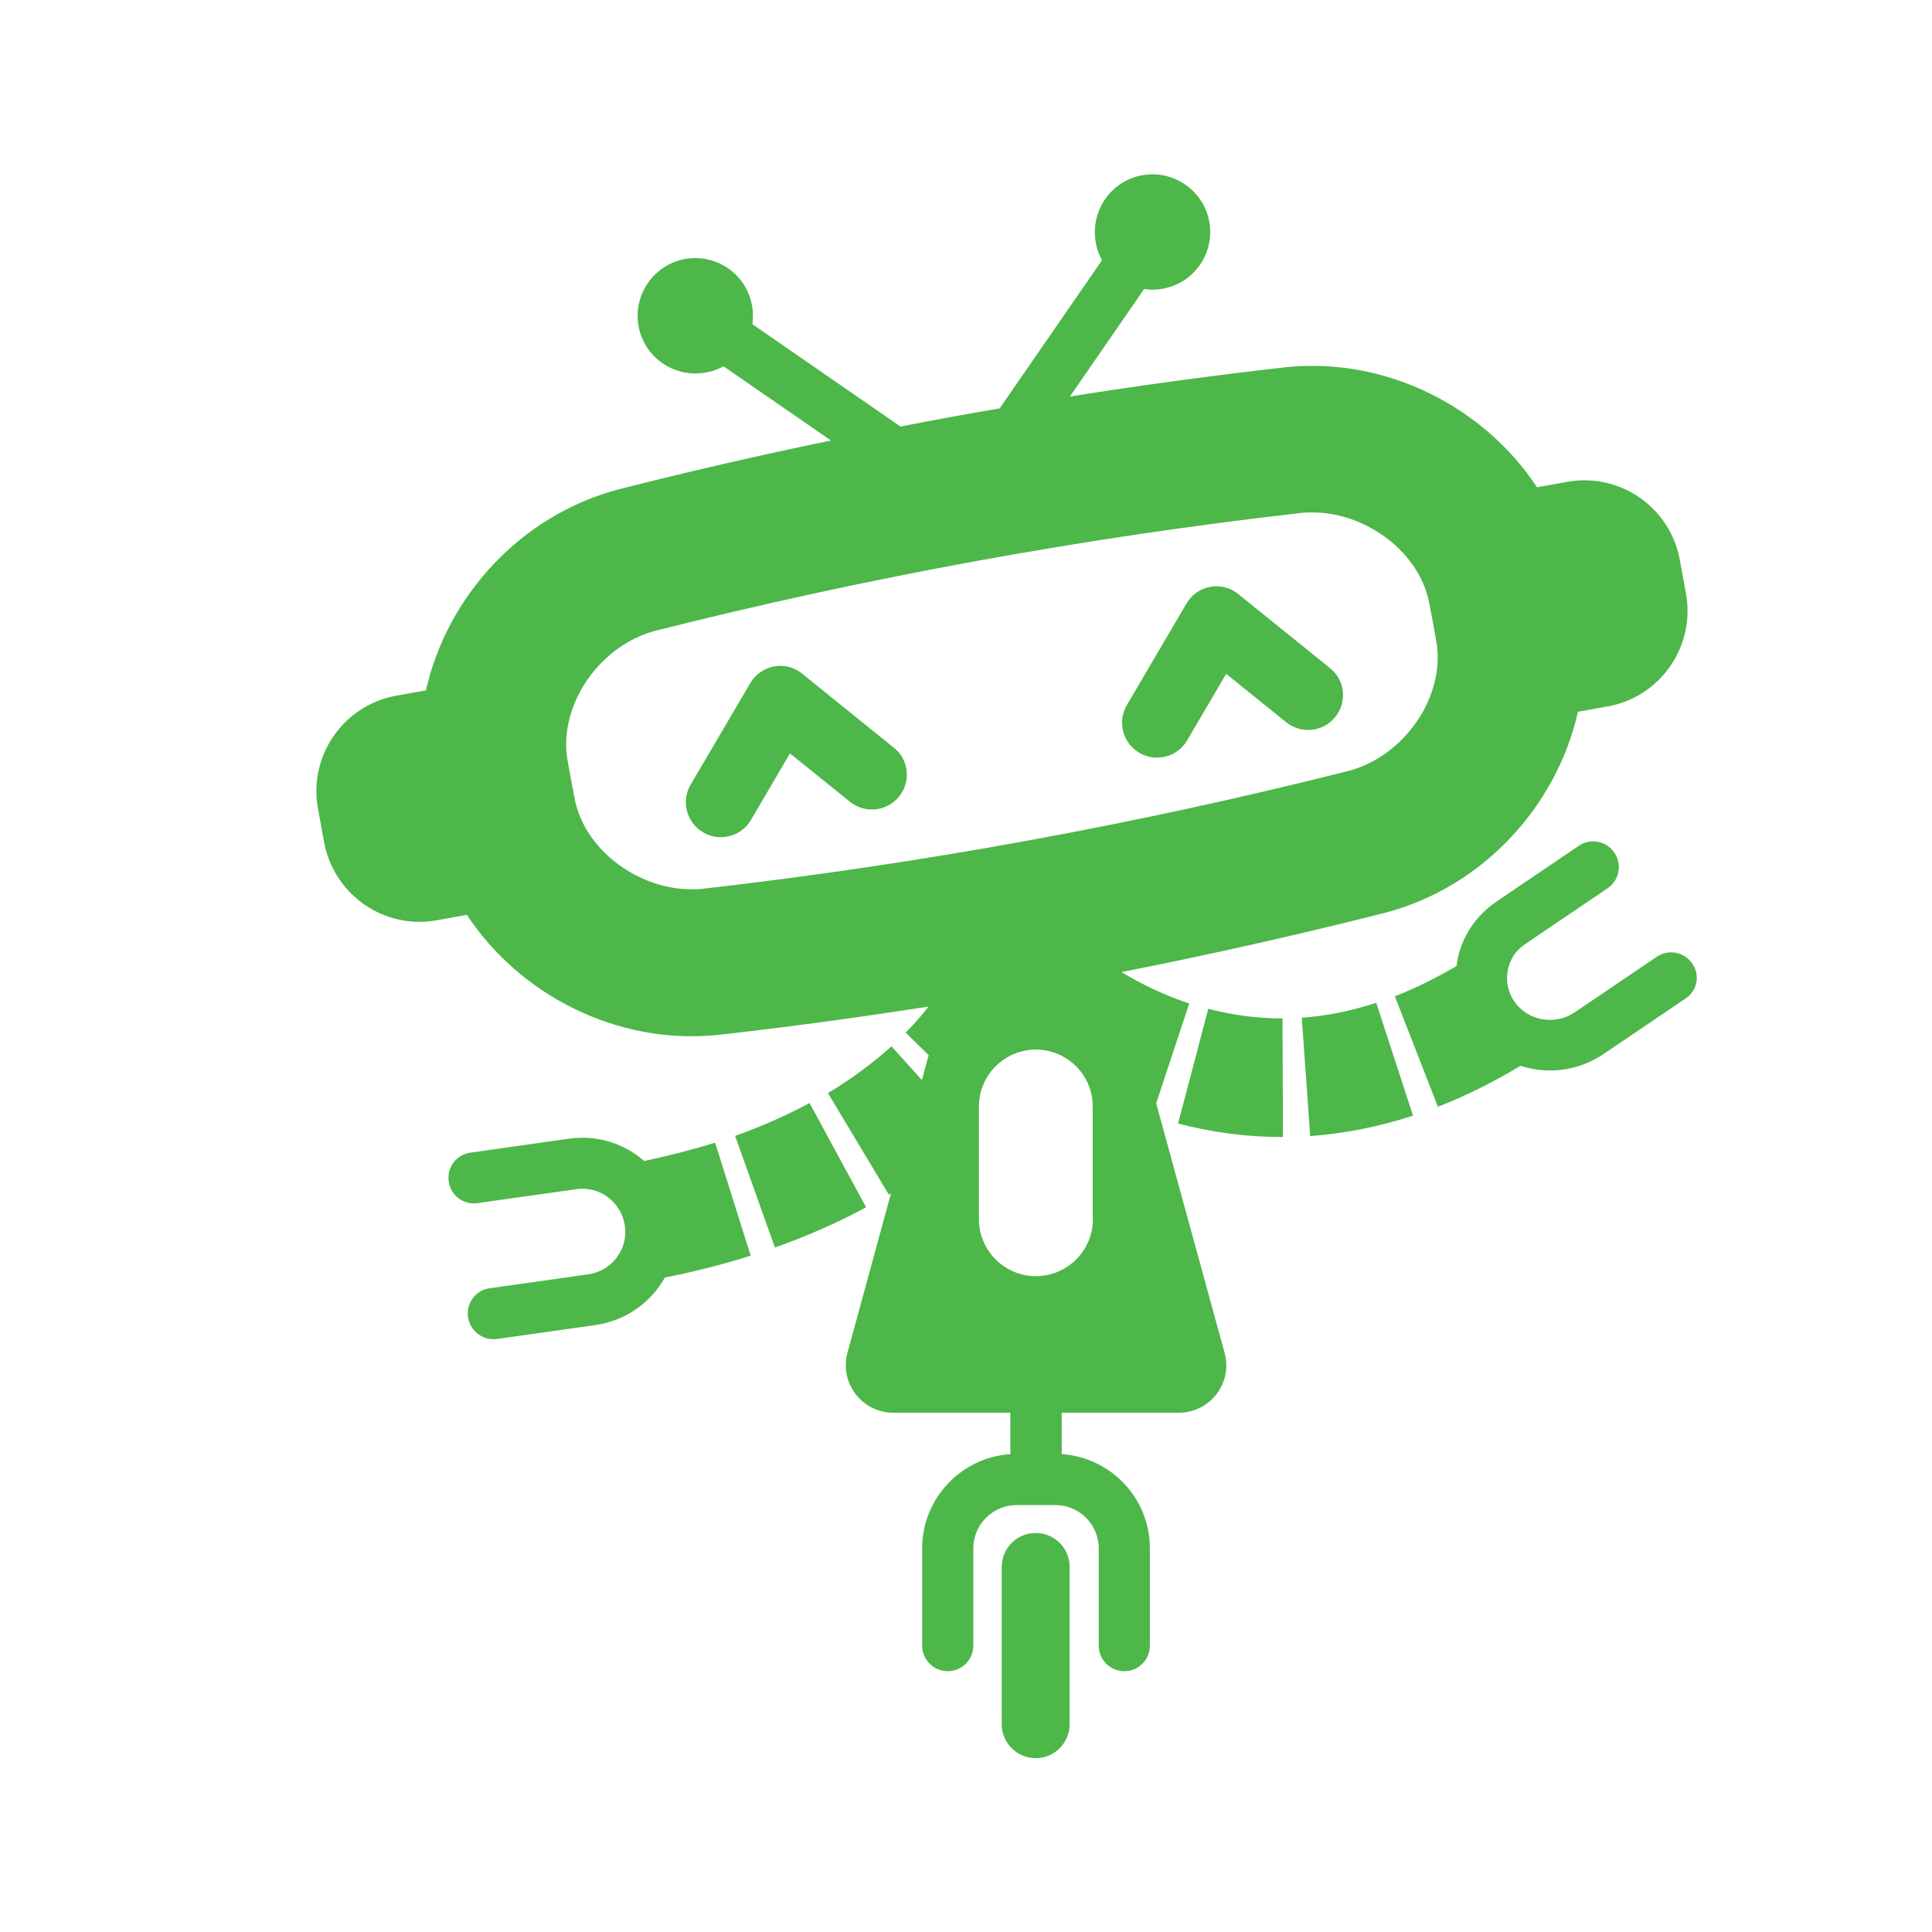
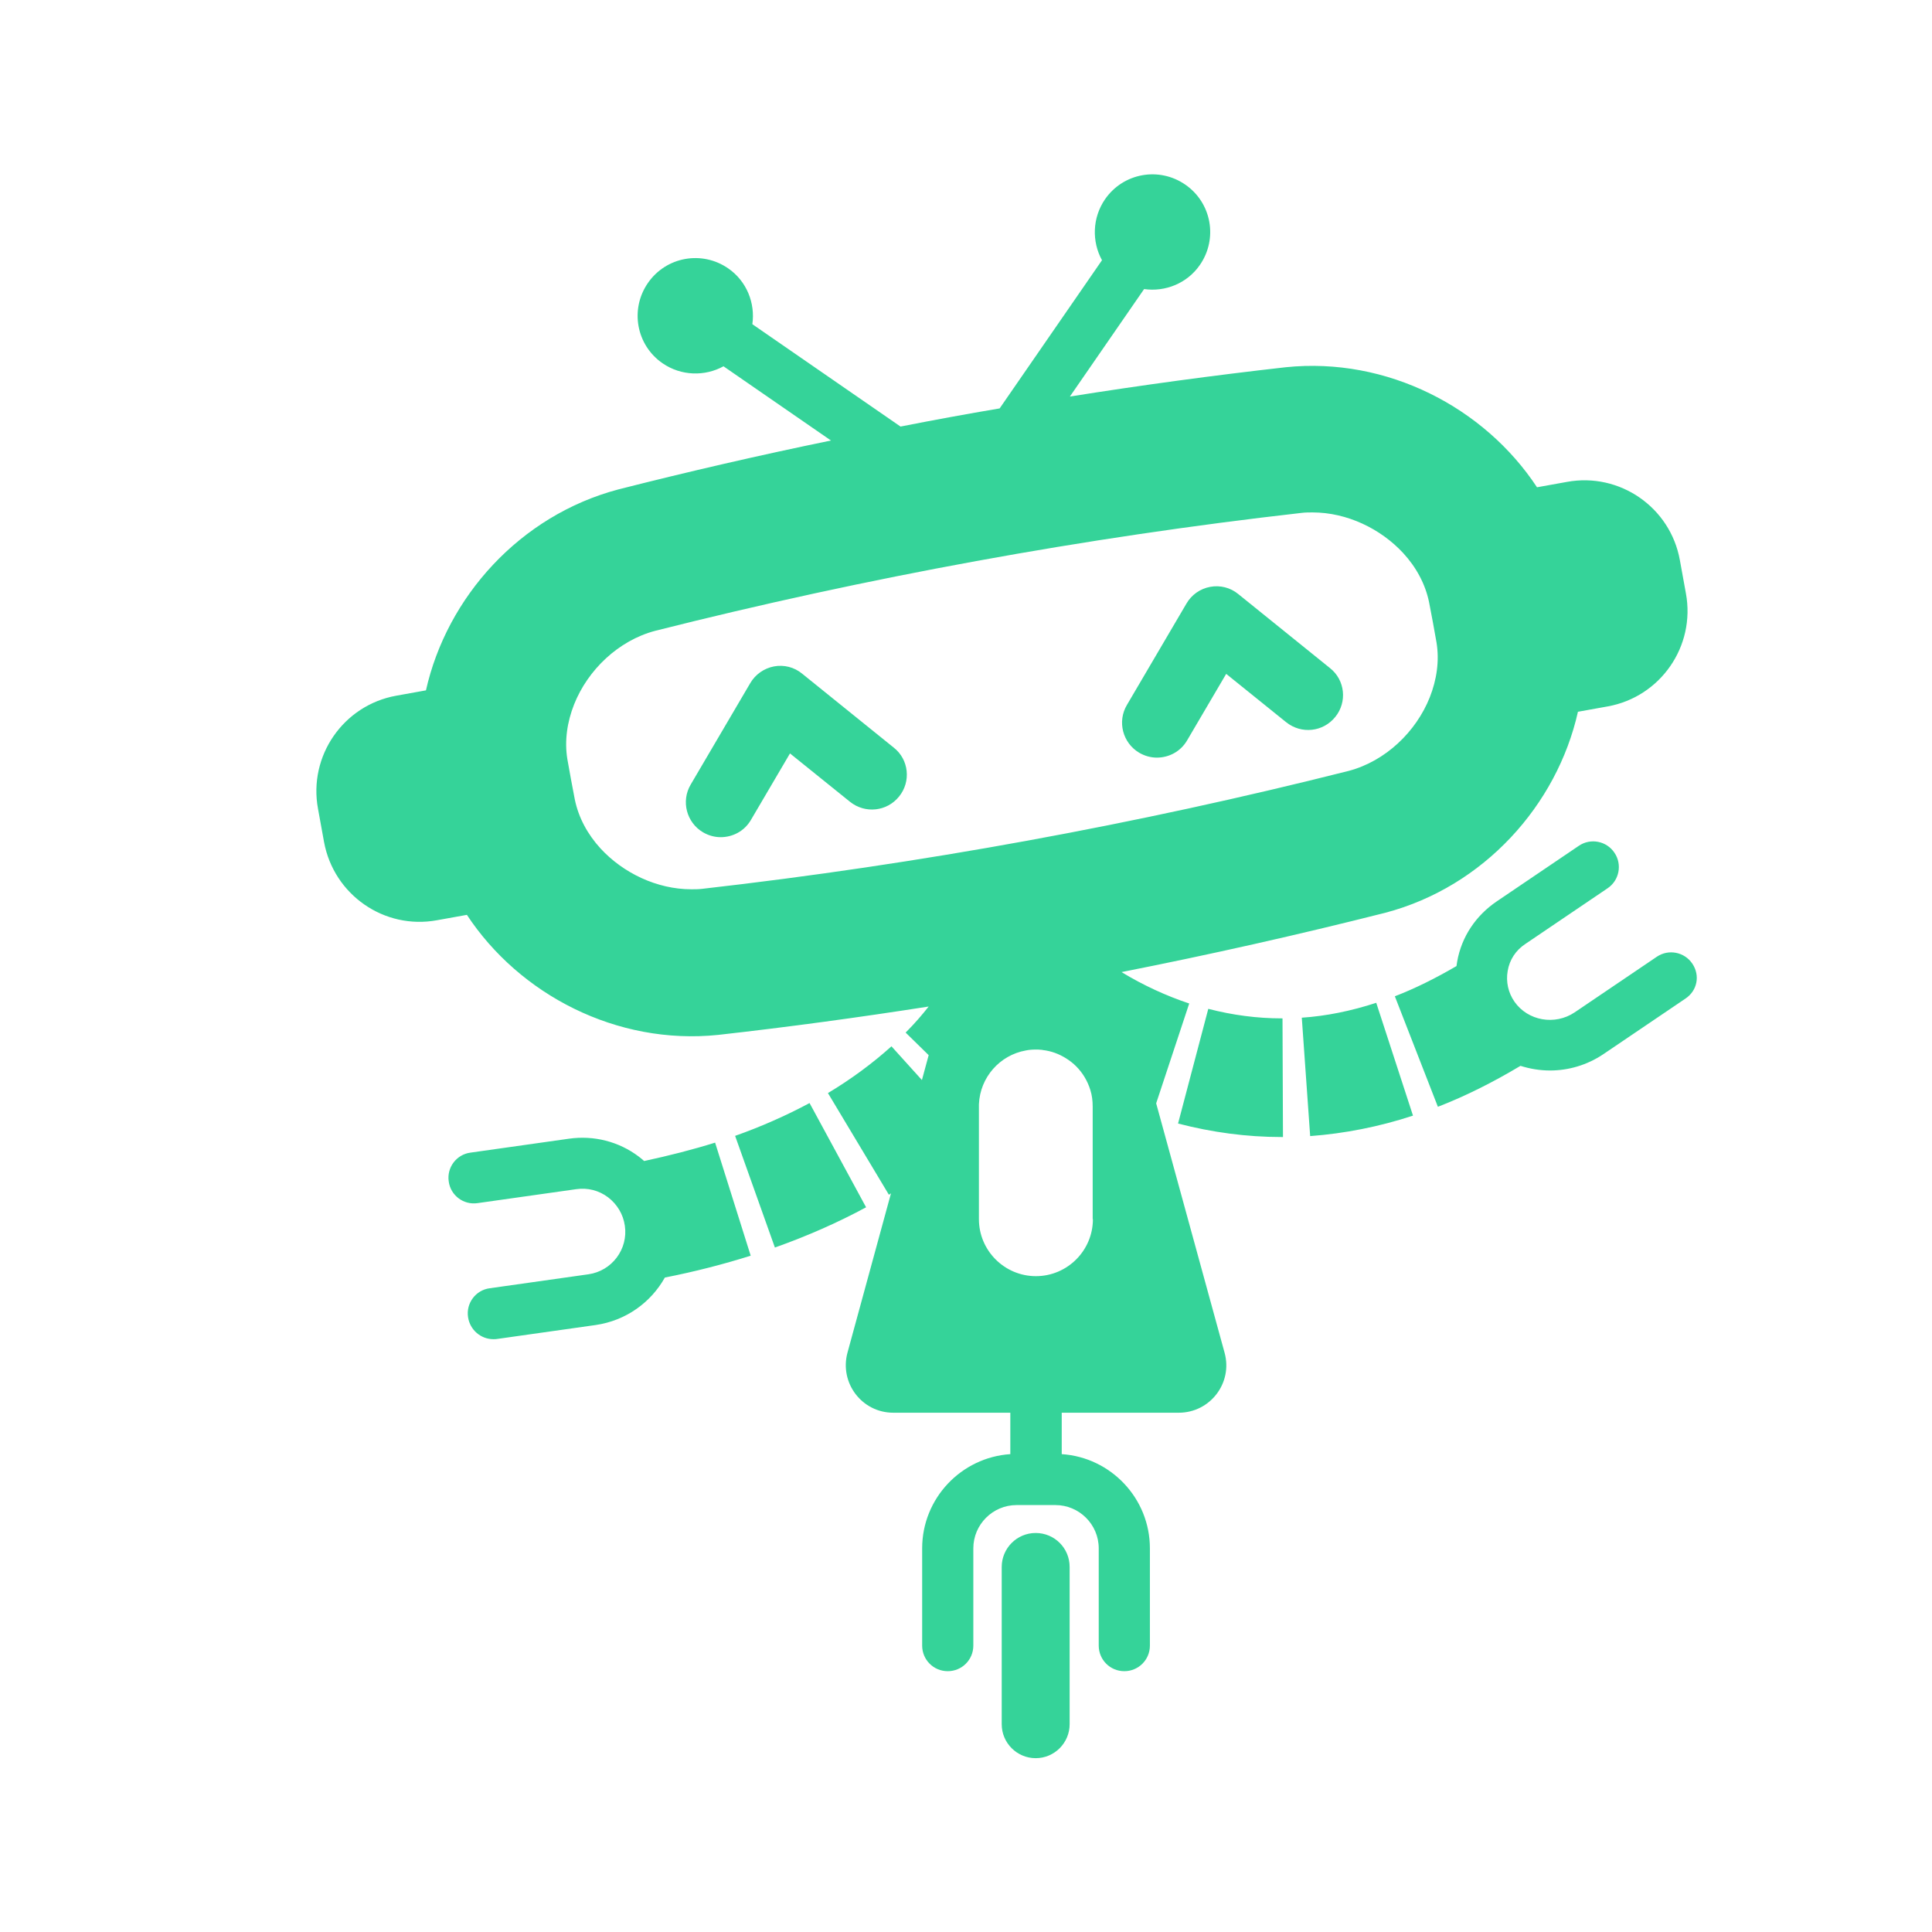
<svg xmlns="http://www.w3.org/2000/svg" id="Layer_1" data-name="Layer 1" viewBox="0 0 1400 1400">
  <defs>
    <style>
      .cls-1 {
-         fill: #4db74a;
+         fill: #35D399;
        stroke-width: 0px;
      }
    </style>
  </defs>
  <g id="logo-logo">
    <path class="cls-1" d="M837.81,799.49l23.94-72.32c-16.69-5.56-33.21-13.15-49.06-22.76,64.06-12.64,127.78-26.97,191.17-42.99,71.48-18.88,124.41-78.05,139.58-145.65l21.58-3.88c38.28-6.91,63.73-43.66,56.65-81.92l-4.38-24.11c-6.91-38.26-43.66-63.72-81.93-56.64l-21.58,3.88c-38.1-57.82-108.56-94.57-182.06-86.99-52.26,5.9-104.52,12.98-156.44,21.24h0l53.78-77.88c15.17,2.19,31.19-4.04,40.46-17.53,13.15-19.05,8.43-45.01-10.62-58.16-19.05-13.15-45.01-8.43-58.16,10.62-9.27,13.49-9.61,30.68-2.19,44.16l-74.17,107.39h0c-23.94,4.04-47.88,8.43-71.82,13.15l-107.38-74.18c2.19-15.17-4.04-31.19-17.53-40.46-19.05-13.15-45.01-8.43-58.16,10.62-13.15,19.05-8.43,45.01,10.62,58.16,13.49,9.27,30.68,9.61,44.16,2.19l77.88,53.78h0c-51.58,10.62-102.83,22.42-153.91,35.4-71.48,18.88-124.41,78.05-139.58,145.65l-21.58,3.88c-38.26,6.91-63.72,43.66-56.64,81.93l4.38,24.11c7.08,38.26,43.66,63.72,81.93,56.64l21.58-3.88c38.1,57.82,108.56,94.57,182.06,86.99,51.08-5.73,101.82-12.64,152.56-20.56-4.38,5.56-9.78,11.97-16.69,18.88l16.69,16.35-4.89,18.04-22.08-24.44c-13.66,12.31-29.16,23.77-46.02,33.88l44.16,73.67c.51-.34,1.01-.68,1.52-1.01l-31.53,115.47c-5.9,21.91,10.45,43.5,33.21,43.5h84.8v30.01c-35.57,2.36-63.89,32.03-63.89,68.27v70.47c0,10.28,8.26,18.54,18.54,18.54s18.54-8.26,18.54-18.54v-70.47c0-17.19,13.99-31.36,31.36-31.36h28.15c17.19,0,31.36,13.99,31.36,31.36v70.47c0,10.28,8.26,18.54,18.54,18.54s18.54-8.26,18.54-18.54v-70.47c0-36.25-28.32-65.92-63.89-68.27v-30.01h84.79c22.76,0,39.28-21.58,33.21-43.5l-49.57-180.71ZM508.92,644.07c-2.7.34-5.39.34-7.93.34-24.95,0-49.4-11.8-65.75-29.5-9.44-10.28-16.01-22.42-18.71-35.57-1.86-9.61-3.71-19.56-5.39-29.16-2.19-13.32-.17-26.97,4.89-39.78,9.94-24.95,32.03-46.19,58.67-53.27,153.58-38.77,311.03-67.6,468.47-85.47,2.7-.34,5.39-.34,7.93-.34,24.95,0,49.4,11.8,65.75,29.5,9.44,10.28,16.01,22.42,18.71,35.57,1.86,9.61,3.71,19.39,5.39,29.16,2.19,13.32.17,26.97-4.89,39.78-9.94,24.95-32.03,46.19-58.67,53.27-153.57,38.77-311.19,67.6-468.47,85.47ZM791.96,883.45c0,22.76-18.54,41.3-41.3,41.3s-41.3-18.54-41.3-41.3v-83.28c.84-19.56,15.17-35.57,33.88-38.94,2.36-.51,4.89-.68,7.42-.68,1.18,0,2.53,0,3.71.17.34,0,.84,0,1.18.17,6.24.68,11.97,2.87,17.03,6.07,2.7,1.69,5.06,3.54,7.25,5.73,4.72,4.72,8.26,10.62,10.28,17.19h0c1.18,3.71,1.69,7.76,1.69,11.97v81.59h.17ZM627.6,874.85c-20.56,11.13-42.82,20.9-66.08,29.16l-28.83-80.92c19.05-6.74,37.26-14.83,53.95-23.77l40.96,75.52ZM518.19,827.99l25.79,81.93c-19.73,6.24-40.8,11.63-62.2,15.84h0c-10.11,18.04-28.15,31.19-50.06,34.39l-71.48,10.11c-.84.17-1.69.17-2.7.17-9.1,0-17.03-6.74-18.38-16.01-1.52-10.11,5.56-19.56,15.68-20.9l71.48-10.11c17.03-2.36,29-18.21,26.46-35.23-1.18-8.26-5.56-15.51-12.14-20.56-6.74-5.06-14.83-7.08-23.09-5.9l-71.48,10.11c-10.11,1.52-19.56-5.56-20.9-15.68-1.52-10.11,5.56-19.56,15.68-20.9l71.48-10.11c18.04-2.53,36.08,2.03,50.57,12.98,1.35,1.01,2.53,2.03,3.88,3.2h0c18.04-3.89,35.24-8.27,51.42-13.33ZM997.28,726.67l26.63,81.76c-24.61,8.09-49.73,12.98-74.51,14.83l-6.07-85.8c17.7-1.18,35.91-4.89,53.95-10.79ZM929.35,737.96l.34,85.97h-1.18c-25.12,0-50.23-3.37-74.85-9.78l21.91-83.11c17.53,4.55,35.4,6.91,53.1,6.91h.68ZM1221.32,723.63l-59.51,40.29c-11.8,7.93-25.29,11.8-38.6,11.8-7.25,0-14.49-1.18-21.41-3.37h0c-19.73,11.8-39.78,21.91-59.85,29.67l-31.19-80.07c14.83-5.73,29.67-13.15,44.67-21.91.17-1.18.34-2.36.51-3.37,3.2-17.87,13.49-33.21,28.66-43.5l59.51-40.29c8.43-5.73,20.06-3.54,25.79,5.06,5.73,8.43,3.54,20.06-5.06,25.79l-59.51,40.29c-6.91,4.55-11.46,11.46-12.81,19.56-1.35,7.76.34,15.68,4.89,22.25,9.78,13.99,29.33,17.36,43.66,7.76l59.51-40.29c8.43-5.73,20.06-3.54,25.79,5.06,5.73,8.59,3.54,19.55-5.06,25.28ZM775.1,1135.47v113.96c0,13.49-10.96,24.61-24.61,24.61h0c-13.49,0-24.61-10.96-24.61-24.61v-113.96c0-13.49,10.96-24.61,24.61-24.61h0c13.66,0,24.61,10.96,24.61,24.61ZM651.53,577.14c-8.76,10.96-24.61,12.64-35.57,3.88l-43.5-35.06-28.32,48.21c-4.72,8.09-13.15,12.48-21.91,12.48-4.38,0-8.76-1.18-12.81-3.54-11.97-7.08-16.01-22.59-8.93-34.56l43.16-73.5c3.71-6.41,10.11-10.79,17.19-12.14,7.25-1.35,14.66.51,20.39,5.23l66.42,53.61c10.96,8.59,12.64,24.61,3.88,35.4ZM967.61,519.49c-8.76,10.96-24.61,12.64-35.57,3.88l-43.5-35.06-28.32,48.21c-4.72,8.09-13.15,12.48-21.91,12.48-4.38,0-8.76-1.18-12.81-3.54-11.96-7.09-16.01-22.59-8.93-34.56l43.16-73.5c3.71-6.41,9.94-10.79,17.19-12.14,7.25-1.35,14.66.51,20.39,5.23l66.42,53.61c10.96,8.59,12.64,24.61,3.88,35.4Z" />
  </g>
</svg>
